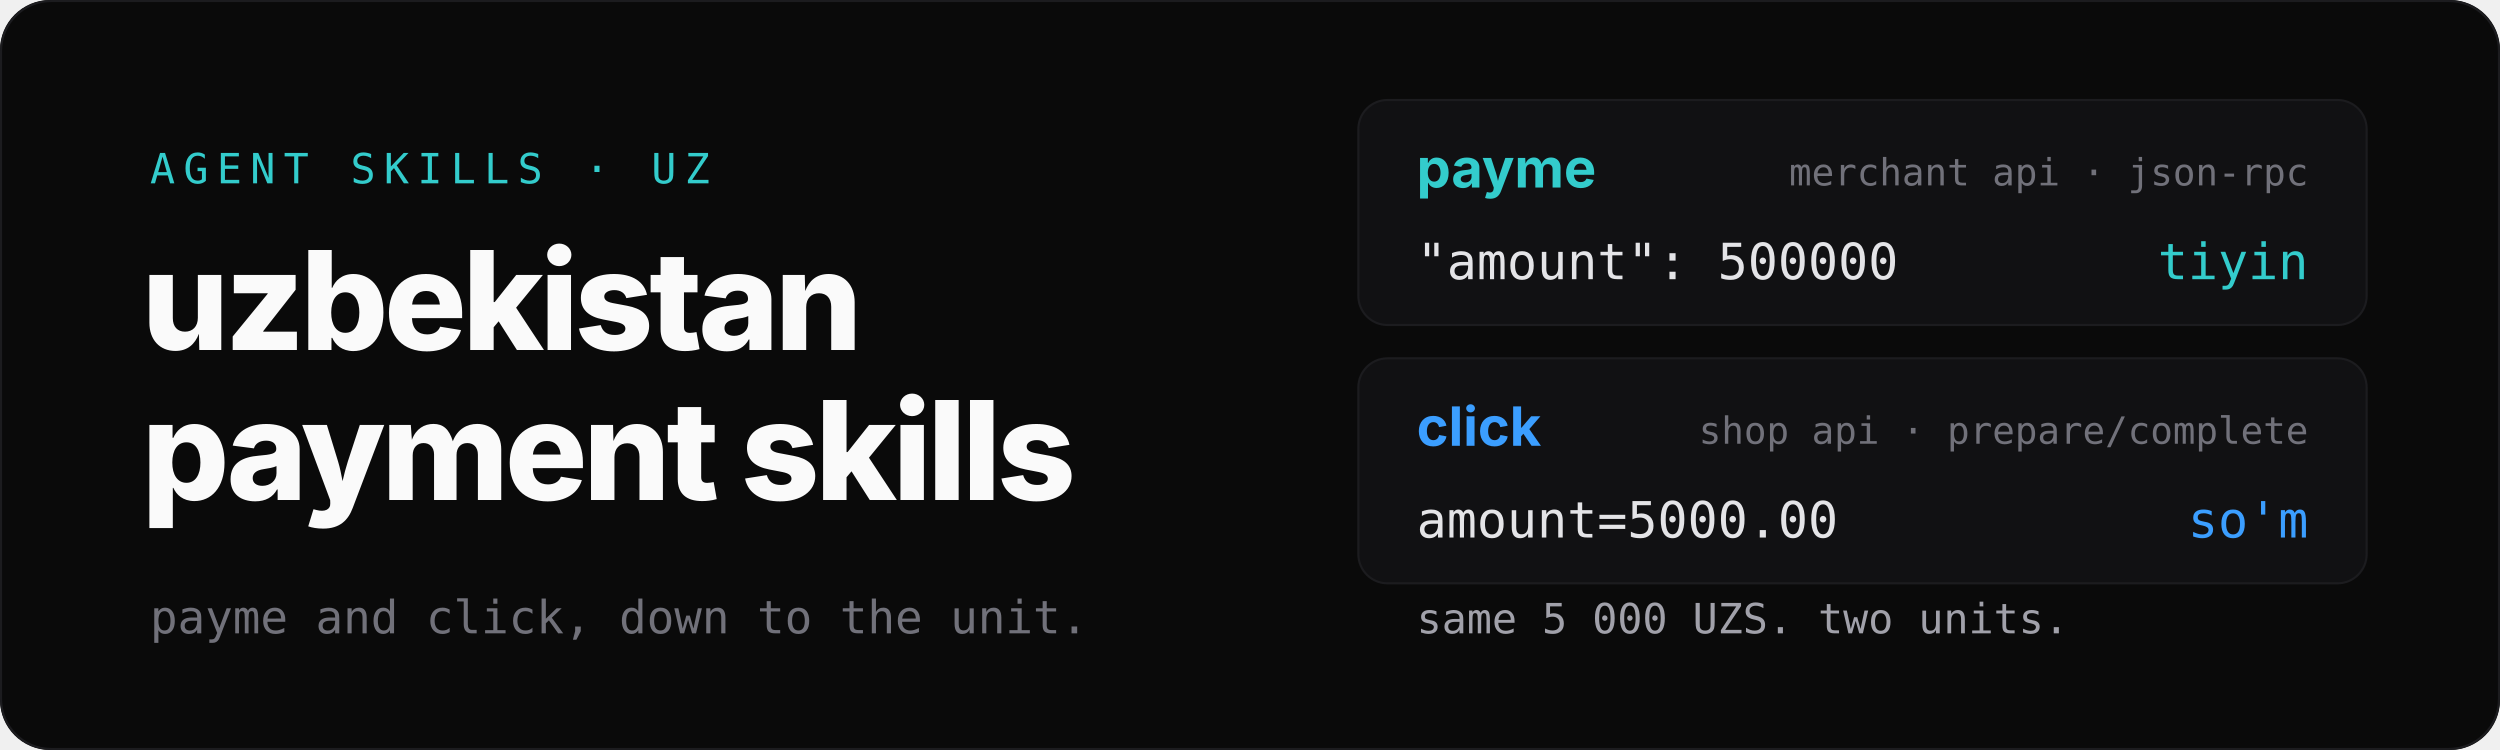
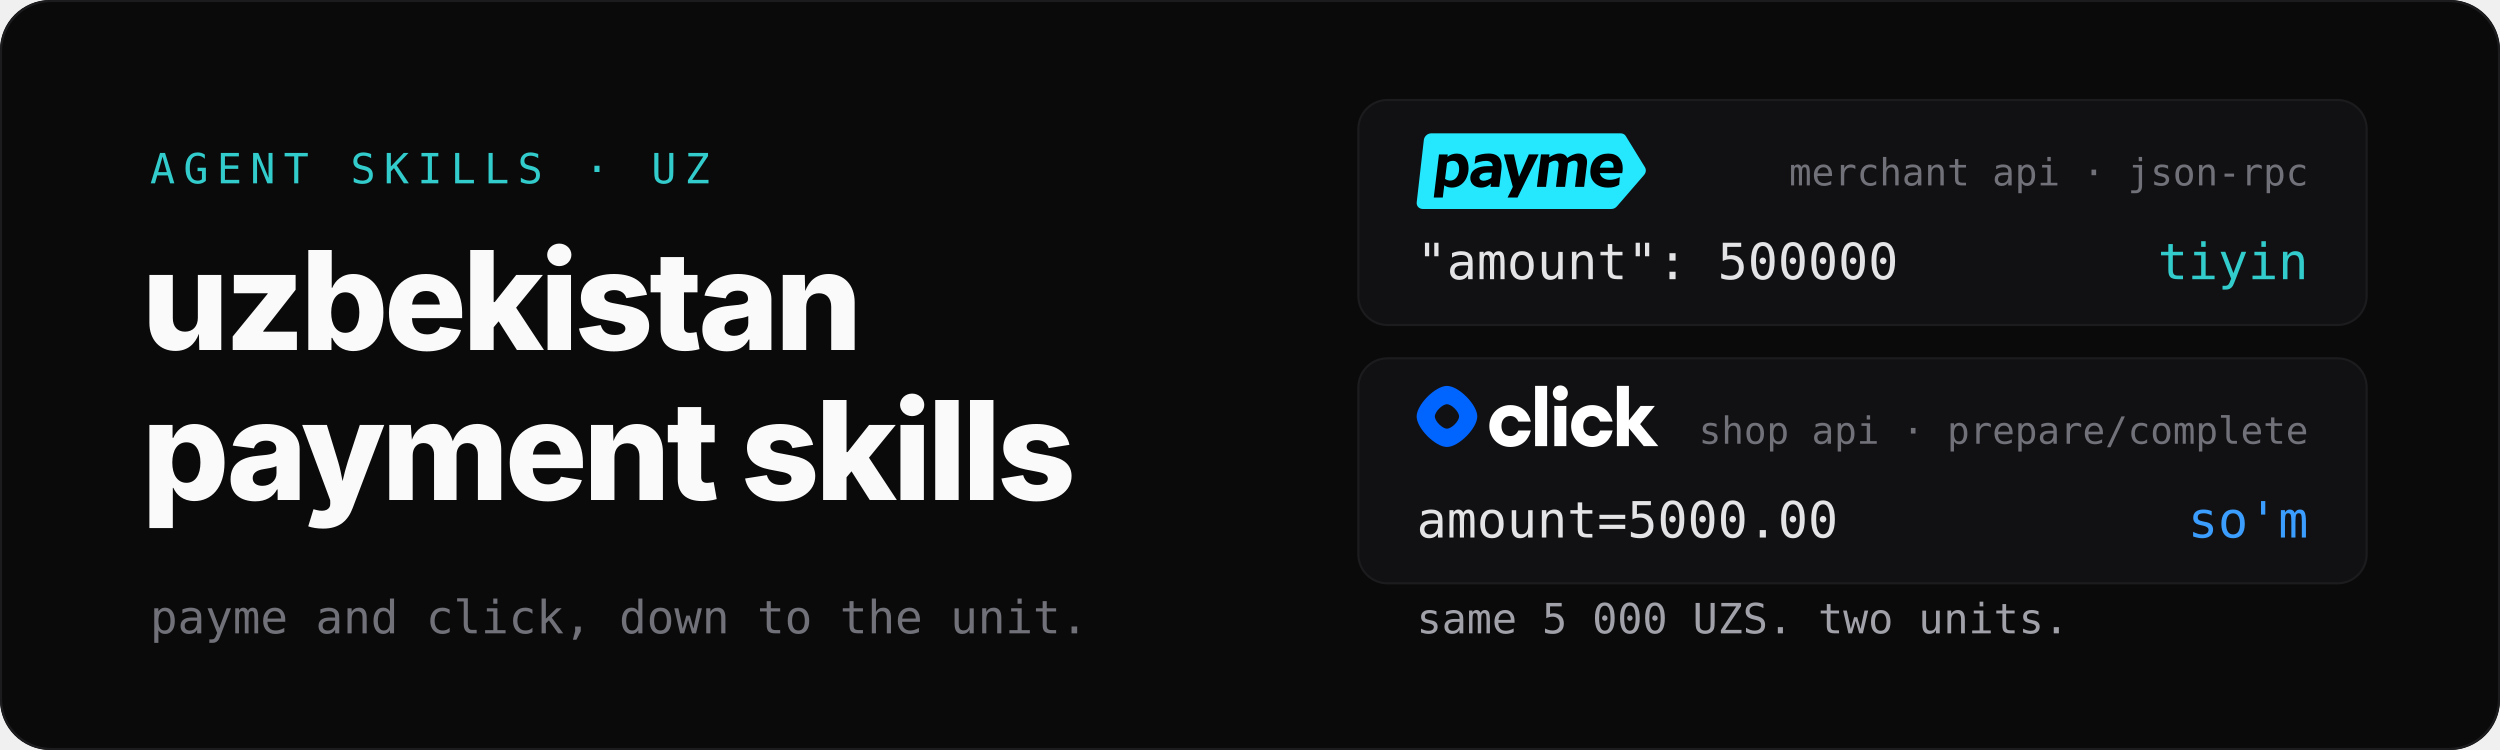
<svg xmlns="http://www.w3.org/2000/svg" width="1200" height="360" viewBox="0 0 1200 360" role="img" aria-labelledby="t d">
  <rect width="1200" height="360" rx="24" fill="#0A0A0A" />
  <rect x="0.5" y="0.5" width="1199" height="359" rx="24" fill="none" stroke="#1C1C1F" />
  <text x="72" y="88" font-family="ui-monospace,SFMono-Regular,Menlo,Consolas,monospace" font-size="20" letter-spacing="4" fill="#33CCCC">AGENT SKILLS · UZ</text>
  <g font-family="-apple-system,BlinkMacSystemFont,Segoe UI,Inter,sans-serif" font-size="66" font-weight="800" letter-spacing="-2" fill="#FAFAFA">
    <text x="68" y="168">uzbekistan</text>
    <text x="68" y="240">payment skills</text>
  </g>
  <text x="72" y="304" font-family="ui-monospace,SFMono-Regular,Menlo,Consolas,monospace" font-size="22" fill="#71717A">payme and click, down to the unit.</text>
  <g font-family="ui-monospace,SFMono-Regular,Menlo,Consolas,monospace">
    <rect x="652" y="48" width="484" height="108" rx="14" fill="#111113" stroke="#1C1C1F" />
-     <text x="680" y="90" font-family="-apple-system,BlinkMacSystemFont,Segoe UI,Inter,sans-serif" font-size="26" font-weight="700" fill="#33CCCC">payme</text>
+     <g transform="translate(680 64) scale(1.89655)" aria-label="Payme">
+       <path d="M3.716 0.001H51.596C52.148 0.001 52.635 0.229 52.91 0.669L57.764 8.571C58.137 9.19 58.073 9.939 57.537 10.558L50.704 18.46C50.331 18.883 49.843 19.144 49.291 19.144H1.554C0.597 19.144 -0.101 18.394 0.012 17.449L1.815 1.695C1.93 0.734 2.757 0 3.715 0L3.716 0.001Z" fill="#25E8FF" />
+       <path d="M32.736 13.542L33.488 7.536C33.995 7.192 34.567 6.913 35.058 6.913C35.695 6.913 36.006 7.389 35.909 8.209L35.255 13.542H37.56L38.279 7.716L38.295 7.552C38.802 7.207 39.391 6.913 39.881 6.913C40.518 6.913 40.829 7.389 40.731 8.209L40.078 13.542H42.383L43.102 7.716C43.299 6.092 42.464 5.108 40.977 5.108C39.947 5.108 38.852 5.698 38.117 6.24C37.806 5.518 37.119 5.108 36.155 5.108C35.19 5.108 34.258 5.584 33.523 6.076L33.621 5.338H31.464L30.434 13.543H32.739L32.736 13.542ZM46.367 8.685C46.596 7.602 47.38 6.961 48.345 6.961C49.309 6.961 49.832 7.503 49.832 8.373C49.832 8.472 49.832 8.586 49.816 8.685H46.367ZM43.947 9.784C43.915 11.835 45.402 13.739 48.443 13.739C49.522 13.739 50.438 13.526 51.254 13.017L51.418 11.08C50.748 11.491 49.734 11.77 48.852 11.77C47.691 11.77 46.645 11.261 46.351 10.079H52.007C52.089 9.866 52.154 9.357 52.154 8.865C52.154 6.7 50.96 5.124 48.508 5.124C46.056 5.124 43.98 6.584 43.947 9.783V9.784ZM15.882 11.146C15.882 10.259 16.912 9.932 17.974 9.932H19.052L18.889 11.261C18.431 11.621 17.613 11.999 16.927 11.999C16.305 11.999 15.881 11.654 15.881 11.145L15.882 11.146ZM13.576 11.327C13.56 12.656 14.639 13.74 16.29 13.74C17.451 13.74 18.3 13.248 18.79 12.706L18.692 13.543H20.915L21.455 9.096C21.717 6.898 20.997 5.109 18.185 5.109C17.041 5.109 15.651 5.372 14.899 5.864L14.67 7.702C15.275 7.373 16.452 6.973 17.531 6.973C18.822 6.973 19.28 7.62 19.231 8.309H17.857C15.863 8.309 13.59 9.08 13.574 11.329L13.576 11.327ZM7.185 11.541L7.692 7.504C8.182 7.111 8.738 6.947 9.228 6.963C10.208 6.978 10.748 7.766 10.748 8.998C10.748 10.589 9.915 11.951 8.508 11.951C8.067 11.951 7.561 11.804 7.185 11.541ZM4.324 16.25H6.612L6.988 13.149C7.347 13.428 8.018 13.74 8.868 13.74C11.516 13.74 13.135 11.393 13.135 8.834C13.135 6.652 12.105 5.126 10.176 5.126C9.26 5.126 8.426 5.421 7.789 5.947L7.87 5.34H5.647L4.324 16.252V16.25ZM28.387 5.338L25.903 11.016L24.611 5.338H22.061L24.334 13.559L23.01 16.25H25.527L30.873 5.338H28.389H28.387Z" fill="black" />
+     </g>
    <text x="1108" y="89" font-size="18" fill="#71717A" text-anchor="end">merchant api · json-rpc</text>
    <text x="680" y="134" font-size="24" fill="#E4E4E7">"amount": 500000</text>
    <text x="1108" y="134" font-size="24" fill="#33CCCC" text-anchor="end">tiyin</text>
    <rect x="652" y="172" width="484" height="108" rx="14" fill="#111113" stroke="#1C1C1F" />
-     <text x="680" y="214" font-family="-apple-system,BlinkMacSystemFont,Segoe UI,Inter,sans-serif" font-size="26" font-weight="700" fill="#3B9EFF">click</text>
+     <g transform="translate(680 185) scale(0.738854)" aria-label="Click">
+       <path fill-rule="evenodd" clip-rule="evenodd" d="M39.374 20.157C39.374 27.794 27.259 40.001 19.68 40.001C12.1 40.001 -0.015 27.794 -0.015 20.157C-0.015 12.52 12.1 0.313 19.68 0.313C27.259 0.313 39.374 12.52 39.374 20.157ZM27.557 20.157C27.557 23.212 22.711 28.095 19.68 28.095C16.648 28.095 11.802 23.212 11.802 20.157C11.802 17.102 16.648 12.22 19.68 12.22C22.711 12.22 27.557 17.102 27.557 20.157Z" fill="#0065FF" />
+       <path d="M60.821 39.998C68.171 39.998 72.777 35.357 74.174 29.256H66.1C65.117 31.341 63.564 32.906 60.821 32.906C57.509 32.906 55.076 30.507 55.076 26.387C55.076 22.268 57.509 19.869 60.821 19.869C63.564 19.869 65.117 21.433 66.1 23.519H74.174C72.777 17.418 68.171 12.777 60.821 12.777C52.954 12.777 47.209 18.826 47.209 26.387C47.209 33.949 52.954 39.998 60.821 39.998ZM76.93 39.425H84.746V0.313H76.93V39.425ZM93.299 9.804C96.042 9.804 98.216 7.614 98.216 4.902C98.216 2.191 96.042 0 93.299 0C90.659 0 88.433 2.191 88.433 4.902C88.433 7.614 90.659 9.804 93.299 9.804ZM89.417 39.425H97.232V13.35H89.417V39.425ZM113.963 39.998C121.312 39.998 125.918 35.357 127.316 29.256H119.242C118.258 31.341 116.706 32.906 113.963 32.906C110.65 32.906 108.218 30.507 108.218 26.387C108.218 22.268 110.65 19.869 113.963 19.869C116.706 19.869 118.258 21.433 119.242 23.519H127.316C125.918 17.418 121.312 12.777 113.963 12.777C106.096 12.777 100.351 18.826 100.351 26.387C100.351 33.949 106.096 39.998 113.963 39.998ZM147.514 39.425H156.985L145.185 25.136L154.708 13.35H145.443L137.887 22.685V0.313H130.072V39.425H137.887V27.795L147.514 39.425Z" fill="white" />
+     </g>
    <text x="1108" y="213" font-size="18" fill="#71717A" text-anchor="end">shop api · prepare/complete</text>
    <text x="680" y="258" font-size="24" fill="#E4E4E7">amount=5000.00</text>
    <text x="1108" y="258" font-size="24" fill="#3B9EFF" text-anchor="end">so'm</text>
    <text x="680" y="304" font-size="20" fill="#A1A1AA">same 5 000 UZS. two units.</text>
  </g>
</svg>
